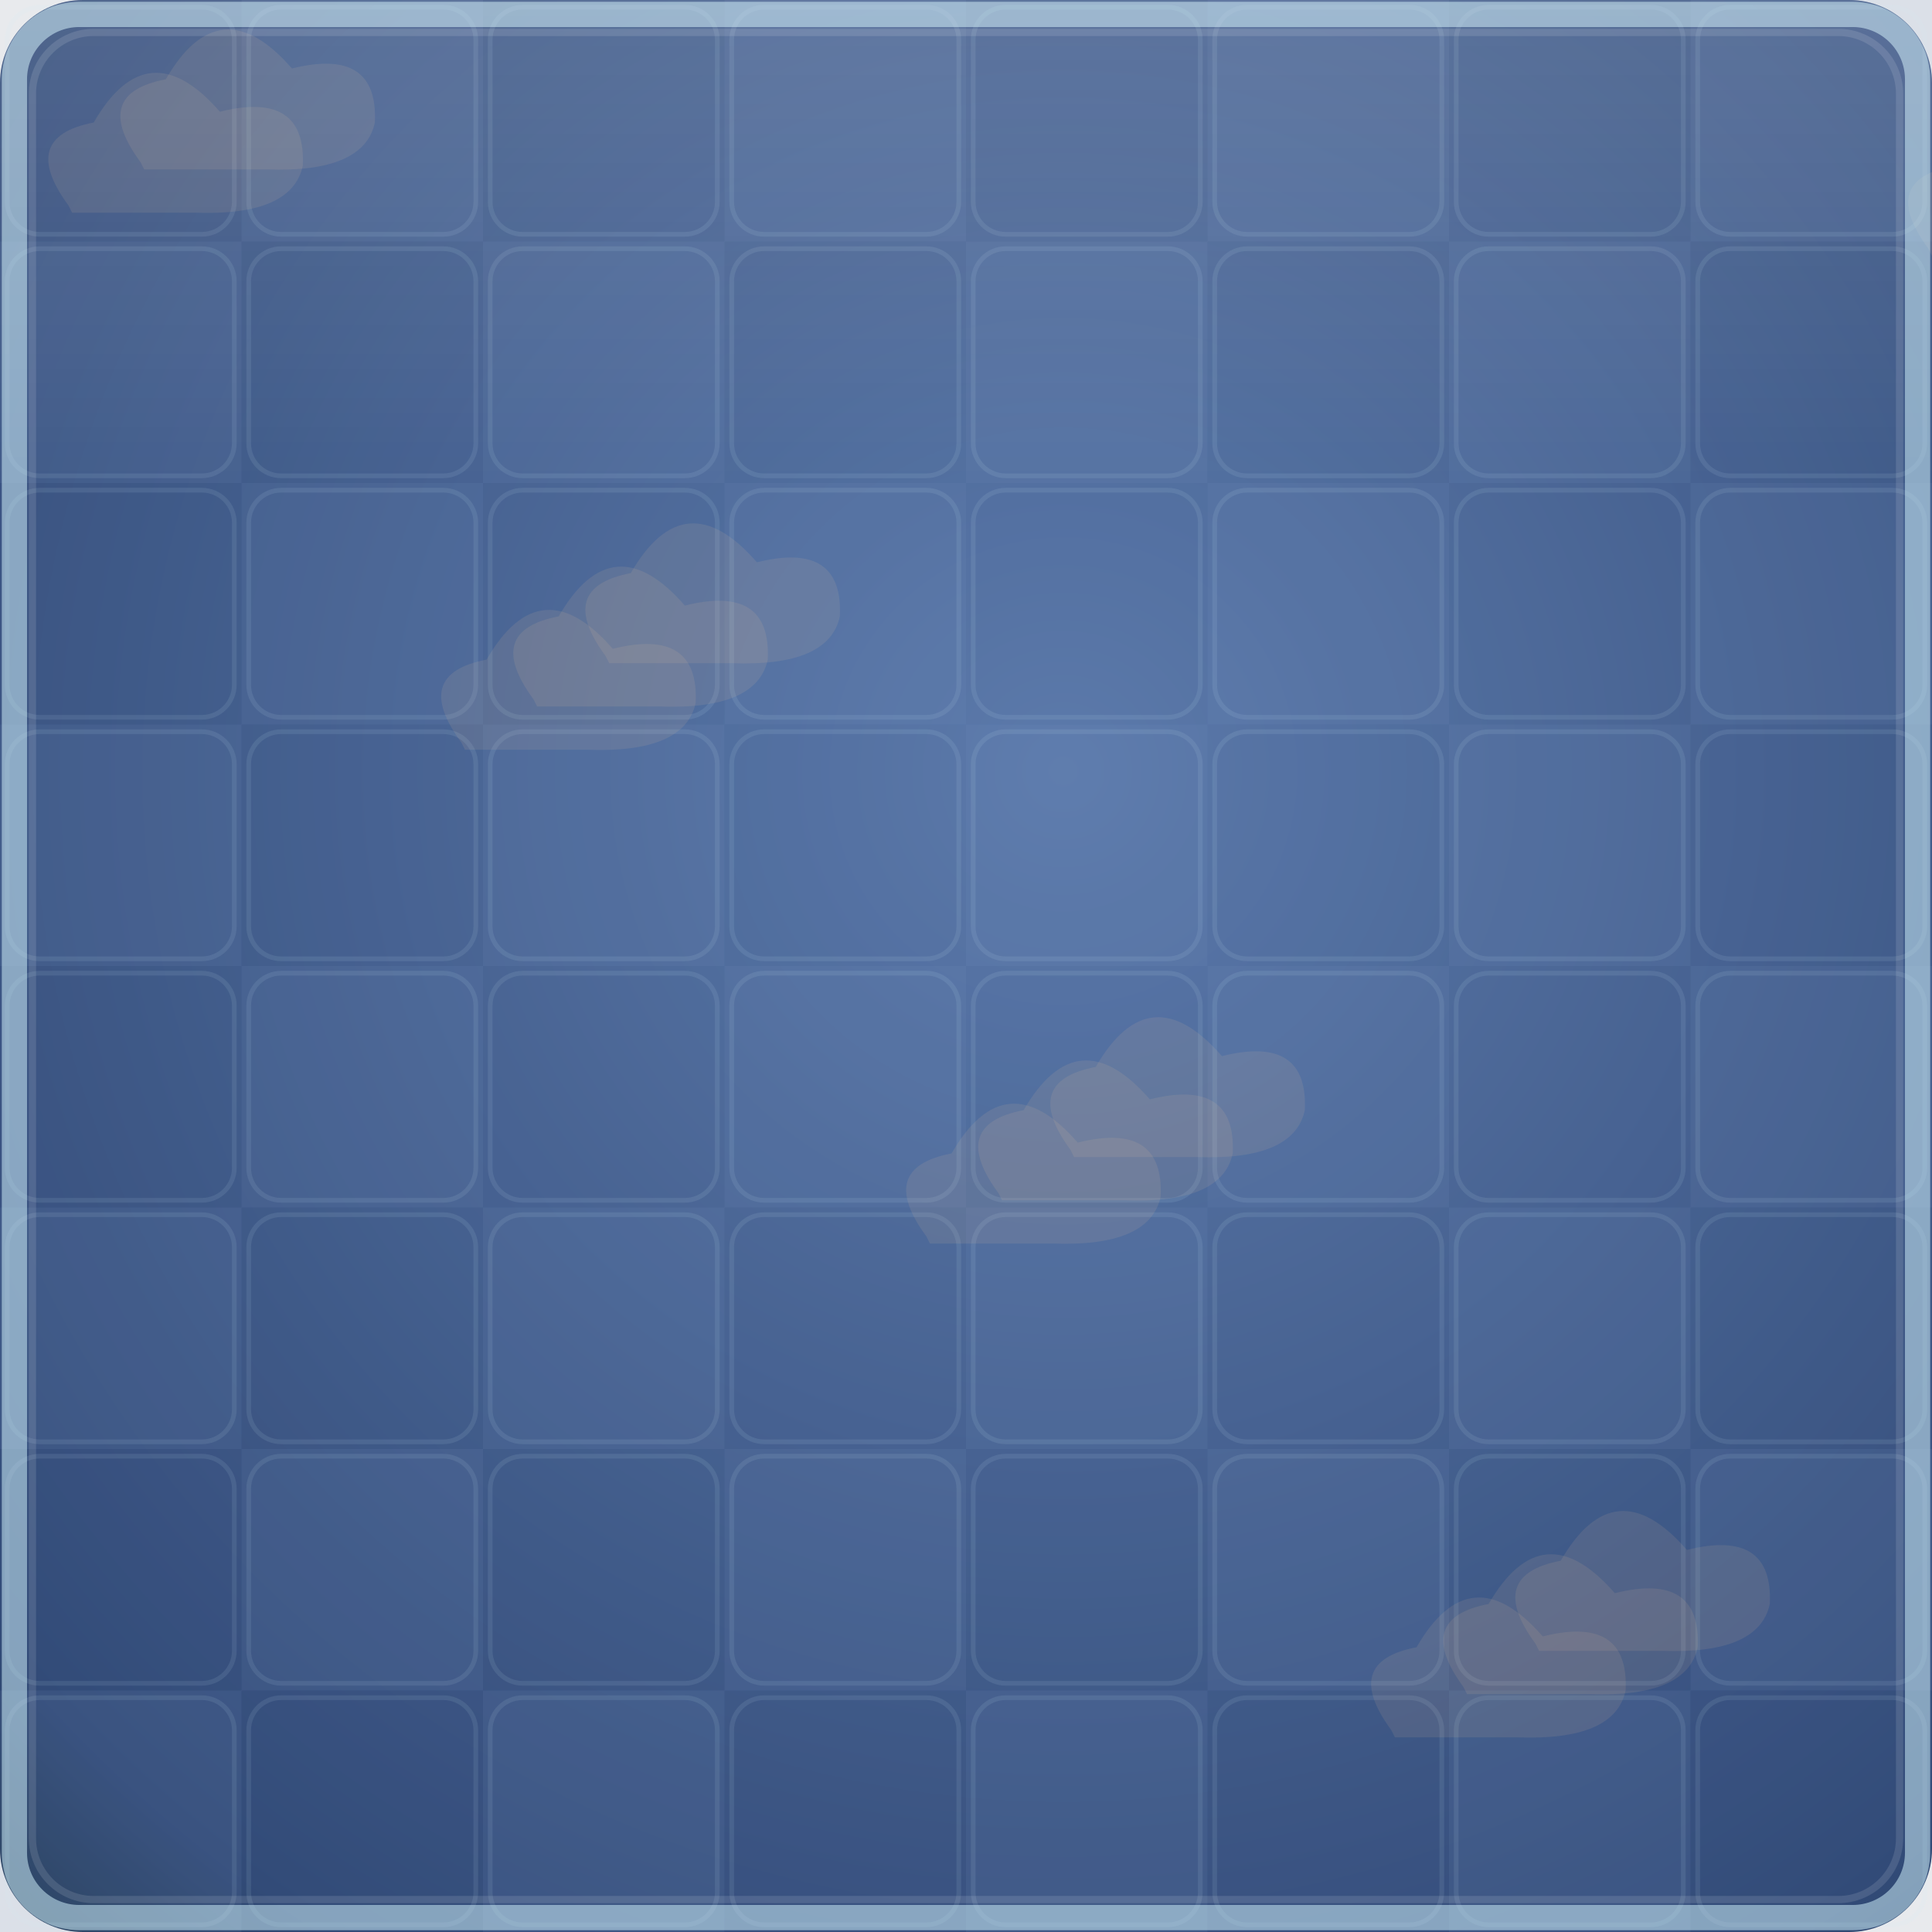
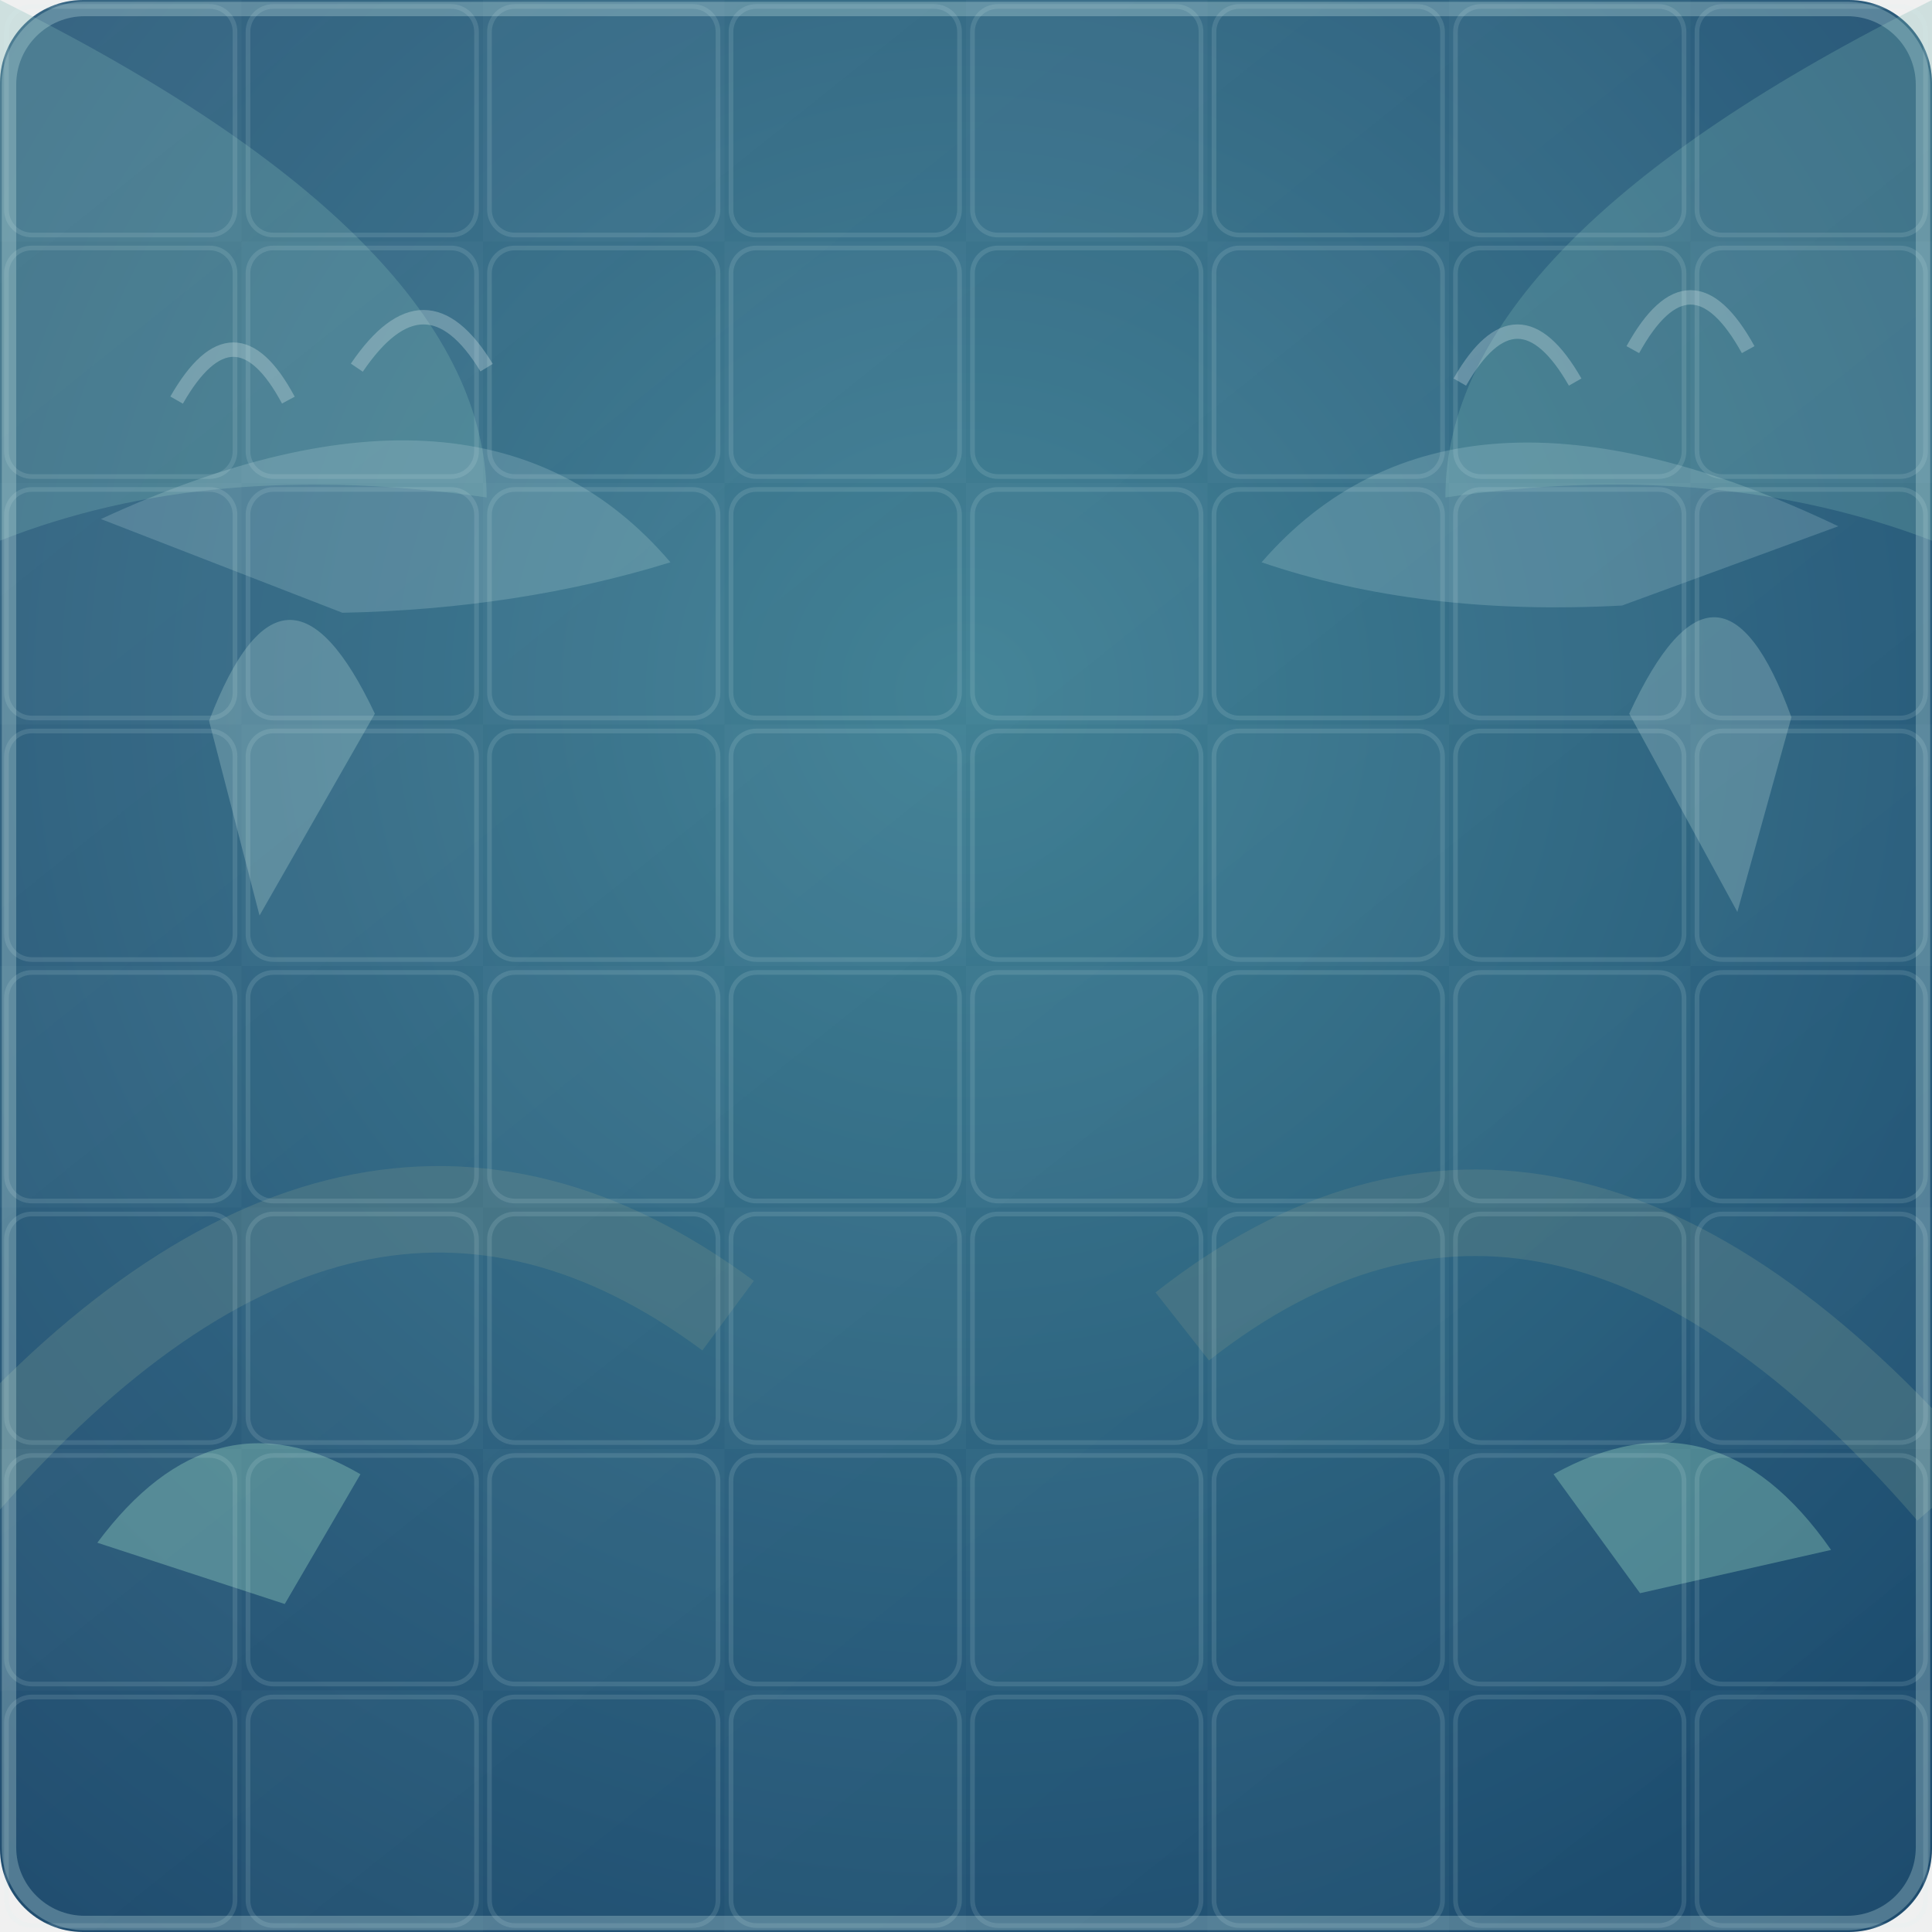
<svg xmlns="http://www.w3.org/2000/svg" width="536" height="536" viewBox="0 0 536 536">
  <defs>
-     <radialGradient id="scene" cx=".55" cy=".4" r=".85">
-       <stop stop-color="#5B79AA" />
-       <stop offset=".83" stop-color="#2F4774" />
-       <stop offset="1" stop-color="#152C3D" />
+     <radialGradient id="environment" cx=".5" cy=".36" r=".78">
+       <stop stop-color="#397C90" />
+       <stop offset=".66" stop-color="#245878" />
+       <stop offset="1" stop-color="#1A486B" />
    </radialGradient>
-     <linearGradient id="gloss" x1="0" y1="0" x2="0" y2="1">
-       <stop stop-color="#FFFFFF" stop-opacity=".13" />
-       <stop offset=".25" stop-color="#FFFFFF" stop-opacity="0" />
+     <linearGradient id="overlight" x1="0" y1="0" x2=".8" y2="1">
+       <stop stop-color="#FFFFFF" stop-opacity=".08" />
+       <stop offset="1" stop-color="#FFFFFF" stop-opacity="0" />
    </linearGradient>
  </defs>
-   <rect width="536" height="536" rx="23" fill="url(#scene)" />
-   <rect x="0" y="0" width="67" height="67" fill="#6E8EBD" opacity="0.06" />
-   <rect x="2" y="2" width="63" height="63" rx="9" fill="none" stroke="#CAEAF5" stroke-opacity=".10" stroke-width="1.3" />
-   <rect x="67" y="0" width="67" height="67" fill="#6E8EBD" opacity="0.17" />
-   <rect x="69" y="2" width="63" height="63" rx="9" fill="none" stroke="#CAEAF5" stroke-opacity=".10" stroke-width="1.3" />
-   <rect x="134" y="0" width="67" height="67" fill="#6E8EBD" opacity="0.06" />
-   <rect x="136" y="2" width="63" height="63" rx="9" fill="none" stroke="#CAEAF5" stroke-opacity=".10" stroke-width="1.3" />
-   <rect x="201" y="0" width="67" height="67" fill="#6E8EBD" opacity="0.17" />
-   <rect x="203" y="2" width="63" height="63" rx="9" fill="none" stroke="#CAEAF5" stroke-opacity=".10" stroke-width="1.3" />
-   <rect x="268" y="0" width="67" height="67" fill="#6E8EBD" opacity="0.06" />
-   <rect x="270" y="2" width="63" height="63" rx="9" fill="none" stroke="#CAEAF5" stroke-opacity=".10" stroke-width="1.3" />
-   <rect x="335" y="0" width="67" height="67" fill="#6E8EBD" opacity="0.17" />
-   <rect x="337" y="2" width="63" height="63" rx="9" fill="none" stroke="#CAEAF5" stroke-opacity=".10" stroke-width="1.3" />
-   <rect x="402" y="0" width="67" height="67" fill="#6E8EBD" opacity="0.06" />
-   <rect x="404" y="2" width="63" height="63" rx="9" fill="none" stroke="#CAEAF5" stroke-opacity=".10" stroke-width="1.3" />
-   <rect x="469" y="0" width="67" height="67" fill="#6E8EBD" opacity="0.17" />
-   <rect x="471" y="2" width="63" height="63" rx="9" fill="none" stroke="#CAEAF5" stroke-opacity=".10" stroke-width="1.3" />
-   <rect x="0" y="67" width="67" height="67" fill="#6E8EBD" opacity="0.17" />
-   <rect x="2" y="69" width="63" height="63" rx="9" fill="none" stroke="#CAEAF5" stroke-opacity=".10" stroke-width="1.3" />
-   <rect x="67" y="67" width="67" height="67" fill="#6E8EBD" opacity="0.06" />
-   <rect x="69" y="69" width="63" height="63" rx="9" fill="none" stroke="#CAEAF5" stroke-opacity=".10" stroke-width="1.3" />
-   <rect x="134" y="67" width="67" height="67" fill="#6E8EBD" opacity="0.17" />
-   <rect x="136" y="69" width="63" height="63" rx="9" fill="none" stroke="#CAEAF5" stroke-opacity=".10" stroke-width="1.3" />
-   <rect x="201" y="67" width="67" height="67" fill="#6E8EBD" opacity="0.06" />
-   <rect x="203" y="69" width="63" height="63" rx="9" fill="none" stroke="#CAEAF5" stroke-opacity=".10" stroke-width="1.3" />
-   <rect x="268" y="67" width="67" height="67" fill="#6E8EBD" opacity="0.17" />
-   <rect x="270" y="69" width="63" height="63" rx="9" fill="none" stroke="#CAEAF5" stroke-opacity=".10" stroke-width="1.3" />
-   <rect x="335" y="67" width="67" height="67" fill="#6E8EBD" opacity="0.06" />
-   <rect x="337" y="69" width="63" height="63" rx="9" fill="none" stroke="#CAEAF5" stroke-opacity=".10" stroke-width="1.3" />
-   <rect x="402" y="67" width="67" height="67" fill="#6E8EBD" opacity="0.17" />
-   <rect x="404" y="69" width="63" height="63" rx="9" fill="none" stroke="#CAEAF5" stroke-opacity=".10" stroke-width="1.3" />
-   <rect x="469" y="67" width="67" height="67" fill="#6E8EBD" opacity="0.06" />
-   <rect x="471" y="69" width="63" height="63" rx="9" fill="none" stroke="#CAEAF5" stroke-opacity=".10" stroke-width="1.3" />
-   <rect x="0" y="134" width="67" height="67" fill="#6E8EBD" opacity="0.06" />
-   <rect x="2" y="136" width="63" height="63" rx="9" fill="none" stroke="#CAEAF5" stroke-opacity=".10" stroke-width="1.3" />
-   <rect x="67" y="134" width="67" height="67" fill="#6E8EBD" opacity="0.17" />
-   <rect x="69" y="136" width="63" height="63" rx="9" fill="none" stroke="#CAEAF5" stroke-opacity=".10" stroke-width="1.3" />
-   <rect x="134" y="134" width="67" height="67" fill="#6E8EBD" opacity="0.06" />
-   <rect x="136" y="136" width="63" height="63" rx="9" fill="none" stroke="#CAEAF5" stroke-opacity=".10" stroke-width="1.3" />
-   <rect x="201" y="134" width="67" height="67" fill="#6E8EBD" opacity="0.17" />
-   <rect x="203" y="136" width="63" height="63" rx="9" fill="none" stroke="#CAEAF5" stroke-opacity=".10" stroke-width="1.3" />
-   <rect x="268" y="134" width="67" height="67" fill="#6E8EBD" opacity="0.06" />
-   <rect x="270" y="136" width="63" height="63" rx="9" fill="none" stroke="#CAEAF5" stroke-opacity=".10" stroke-width="1.3" />
-   <rect x="335" y="134" width="67" height="67" fill="#6E8EBD" opacity="0.17" />
-   <rect x="337" y="136" width="63" height="63" rx="9" fill="none" stroke="#CAEAF5" stroke-opacity=".10" stroke-width="1.3" />
-   <rect x="402" y="134" width="67" height="67" fill="#6E8EBD" opacity="0.06" />
-   <rect x="404" y="136" width="63" height="63" rx="9" fill="none" stroke="#CAEAF5" stroke-opacity=".10" stroke-width="1.3" />
-   <rect x="469" y="134" width="67" height="67" fill="#6E8EBD" opacity="0.17" />
-   <rect x="471" y="136" width="63" height="63" rx="9" fill="none" stroke="#CAEAF5" stroke-opacity=".10" stroke-width="1.3" />
-   <rect x="0" y="201" width="67" height="67" fill="#6E8EBD" opacity="0.17" />
-   <rect x="2" y="203" width="63" height="63" rx="9" fill="none" stroke="#CAEAF5" stroke-opacity=".10" stroke-width="1.3" />
-   <rect x="67" y="201" width="67" height="67" fill="#6E8EBD" opacity="0.06" />
-   <rect x="69" y="203" width="63" height="63" rx="9" fill="none" stroke="#CAEAF5" stroke-opacity=".10" stroke-width="1.3" />
-   <rect x="134" y="201" width="67" height="67" fill="#6E8EBD" opacity="0.17" />
-   <rect x="136" y="203" width="63" height="63" rx="9" fill="none" stroke="#CAEAF5" stroke-opacity=".10" stroke-width="1.3" />
-   <rect x="201" y="201" width="67" height="67" fill="#6E8EBD" opacity="0.06" />
-   <rect x="203" y="203" width="63" height="63" rx="9" fill="none" stroke="#CAEAF5" stroke-opacity=".10" stroke-width="1.3" />
-   <rect x="268" y="201" width="67" height="67" fill="#6E8EBD" opacity="0.17" />
-   <rect x="270" y="203" width="63" height="63" rx="9" fill="none" stroke="#CAEAF5" stroke-opacity=".10" stroke-width="1.3" />
-   <rect x="335" y="201" width="67" height="67" fill="#6E8EBD" opacity="0.06" />
-   <rect x="337" y="203" width="63" height="63" rx="9" fill="none" stroke="#CAEAF5" stroke-opacity=".10" stroke-width="1.3" />
-   <rect x="402" y="201" width="67" height="67" fill="#6E8EBD" opacity="0.17" />
-   <rect x="404" y="203" width="63" height="63" rx="9" fill="none" stroke="#CAEAF5" stroke-opacity=".10" stroke-width="1.3" />
-   <rect x="469" y="201" width="67" height="67" fill="#6E8EBD" opacity="0.06" />
-   <rect x="471" y="203" width="63" height="63" rx="9" fill="none" stroke="#CAEAF5" stroke-opacity=".10" stroke-width="1.3" />
-   <rect x="0" y="268" width="67" height="67" fill="#6E8EBD" opacity="0.06" />
-   <rect x="2" y="270" width="63" height="63" rx="9" fill="none" stroke="#CAEAF5" stroke-opacity=".10" stroke-width="1.3" />
-   <rect x="67" y="268" width="67" height="67" fill="#6E8EBD" opacity="0.17" />
-   <rect x="69" y="270" width="63" height="63" rx="9" fill="none" stroke="#CAEAF5" stroke-opacity=".10" stroke-width="1.3" />
-   <rect x="134" y="268" width="67" height="67" fill="#6E8EBD" opacity="0.06" />
-   <rect x="136" y="270" width="63" height="63" rx="9" fill="none" stroke="#CAEAF5" stroke-opacity=".10" stroke-width="1.3" />
-   <rect x="201" y="268" width="67" height="67" fill="#6E8EBD" opacity="0.17" />
-   <rect x="203" y="270" width="63" height="63" rx="9" fill="none" stroke="#CAEAF5" stroke-opacity=".10" stroke-width="1.3" />
-   <rect x="268" y="268" width="67" height="67" fill="#6E8EBD" opacity="0.06" />
-   <rect x="270" y="270" width="63" height="63" rx="9" fill="none" stroke="#CAEAF5" stroke-opacity=".10" stroke-width="1.3" />
-   <rect x="335" y="268" width="67" height="67" fill="#6E8EBD" opacity="0.17" />
-   <rect x="337" y="270" width="63" height="63" rx="9" fill="none" stroke="#CAEAF5" stroke-opacity=".10" stroke-width="1.3" />
-   <rect x="402" y="268" width="67" height="67" fill="#6E8EBD" opacity="0.06" />
-   <rect x="404" y="270" width="63" height="63" rx="9" fill="none" stroke="#CAEAF5" stroke-opacity=".10" stroke-width="1.3" />
-   <rect x="469" y="268" width="67" height="67" fill="#6E8EBD" opacity="0.17" />
-   <rect x="471" y="270" width="63" height="63" rx="9" fill="none" stroke="#CAEAF5" stroke-opacity=".10" stroke-width="1.3" />
-   <rect x="0" y="335" width="67" height="67" fill="#6E8EBD" opacity="0.17" />
-   <rect x="2" y="337" width="63" height="63" rx="9" fill="none" stroke="#CAEAF5" stroke-opacity=".10" stroke-width="1.3" />
-   <rect x="67" y="335" width="67" height="67" fill="#6E8EBD" opacity="0.06" />
-   <rect x="69" y="337" width="63" height="63" rx="9" fill="none" stroke="#CAEAF5" stroke-opacity=".10" stroke-width="1.3" />
-   <rect x="134" y="335" width="67" height="67" fill="#6E8EBD" opacity="0.17" />
-   <rect x="136" y="337" width="63" height="63" rx="9" fill="none" stroke="#CAEAF5" stroke-opacity=".10" stroke-width="1.3" />
-   <rect x="201" y="335" width="67" height="67" fill="#6E8EBD" opacity="0.06" />
-   <rect x="203" y="337" width="63" height="63" rx="9" fill="none" stroke="#CAEAF5" stroke-opacity=".10" stroke-width="1.3" />
-   <rect x="268" y="335" width="67" height="67" fill="#6E8EBD" opacity="0.17" />
-   <rect x="270" y="337" width="63" height="63" rx="9" fill="none" stroke="#CAEAF5" stroke-opacity=".10" stroke-width="1.3" />
-   <rect x="335" y="335" width="67" height="67" fill="#6E8EBD" opacity="0.06" />
-   <rect x="337" y="337" width="63" height="63" rx="9" fill="none" stroke="#CAEAF5" stroke-opacity=".10" stroke-width="1.3" />
-   <rect x="402" y="335" width="67" height="67" fill="#6E8EBD" opacity="0.17" />
-   <rect x="404" y="337" width="63" height="63" rx="9" fill="none" stroke="#CAEAF5" stroke-opacity=".10" stroke-width="1.3" />
-   <rect x="469" y="335" width="67" height="67" fill="#6E8EBD" opacity="0.06" />
-   <rect x="471" y="337" width="63" height="63" rx="9" fill="none" stroke="#CAEAF5" stroke-opacity=".10" stroke-width="1.3" />
-   <rect x="0" y="402" width="67" height="67" fill="#6E8EBD" opacity="0.06" />
-   <rect x="2" y="404" width="63" height="63" rx="9" fill="none" stroke="#CAEAF5" stroke-opacity=".10" stroke-width="1.3" />
-   <rect x="67" y="402" width="67" height="67" fill="#6E8EBD" opacity="0.17" />
-   <rect x="69" y="404" width="63" height="63" rx="9" fill="none" stroke="#CAEAF5" stroke-opacity=".10" stroke-width="1.3" />
-   <rect x="134" y="402" width="67" height="67" fill="#6E8EBD" opacity="0.06" />
-   <rect x="136" y="404" width="63" height="63" rx="9" fill="none" stroke="#CAEAF5" stroke-opacity=".10" stroke-width="1.3" />
-   <rect x="201" y="402" width="67" height="67" fill="#6E8EBD" opacity="0.17" />
-   <rect x="203" y="404" width="63" height="63" rx="9" fill="none" stroke="#CAEAF5" stroke-opacity=".10" stroke-width="1.3" />
-   <rect x="268" y="402" width="67" height="67" fill="#6E8EBD" opacity="0.06" />
-   <rect x="270" y="404" width="63" height="63" rx="9" fill="none" stroke="#CAEAF5" stroke-opacity=".10" stroke-width="1.3" />
-   <rect x="335" y="402" width="67" height="67" fill="#6E8EBD" opacity="0.17" />
-   <rect x="337" y="404" width="63" height="63" rx="9" fill="none" stroke="#CAEAF5" stroke-opacity=".10" stroke-width="1.3" />
-   <rect x="402" y="402" width="67" height="67" fill="#6E8EBD" opacity="0.06" />
-   <rect x="404" y="404" width="63" height="63" rx="9" fill="none" stroke="#CAEAF5" stroke-opacity=".10" stroke-width="1.3" />
-   <rect x="469" y="402" width="67" height="67" fill="#6E8EBD" opacity="0.17" />
-   <rect x="471" y="404" width="63" height="63" rx="9" fill="none" stroke="#CAEAF5" stroke-opacity=".10" stroke-width="1.3" />
-   <rect x="0" y="469" width="67" height="67" fill="#6E8EBD" opacity="0.17" />
-   <rect x="2" y="471" width="63" height="63" rx="9" fill="none" stroke="#CAEAF5" stroke-opacity=".10" stroke-width="1.3" />
-   <rect x="67" y="469" width="67" height="67" fill="#6E8EBD" opacity="0.06" />
-   <rect x="69" y="471" width="63" height="63" rx="9" fill="none" stroke="#CAEAF5" stroke-opacity=".10" stroke-width="1.3" />
-   <rect x="134" y="469" width="67" height="67" fill="#6E8EBD" opacity="0.17" />
-   <rect x="136" y="471" width="63" height="63" rx="9" fill="none" stroke="#CAEAF5" stroke-opacity=".10" stroke-width="1.3" />
-   <rect x="201" y="469" width="67" height="67" fill="#6E8EBD" opacity="0.06" />
-   <rect x="203" y="471" width="63" height="63" rx="9" fill="none" stroke="#CAEAF5" stroke-opacity=".10" stroke-width="1.3" />
-   <rect x="268" y="469" width="67" height="67" fill="#6E8EBD" opacity="0.17" />
-   <rect x="270" y="471" width="63" height="63" rx="9" fill="none" stroke="#CAEAF5" stroke-opacity=".10" stroke-width="1.3" />
-   <rect x="335" y="469" width="67" height="67" fill="#6E8EBD" opacity="0.06" />
-   <rect x="337" y="471" width="63" height="63" rx="9" fill="none" stroke="#CAEAF5" stroke-opacity=".10" stroke-width="1.3" />
-   <rect x="402" y="469" width="67" height="67" fill="#6E8EBD" opacity="0.17" />
-   <rect x="404" y="471" width="63" height="63" rx="9" fill="none" stroke="#CAEAF5" stroke-opacity=".10" stroke-width="1.3" />
-   <rect x="469" y="469" width="67" height="67" fill="#6E8EBD" opacity="0.06" />
-   <rect x="471" y="471" width="63" height="63" rx="9" fill="none" stroke="#CAEAF5" stroke-opacity=".10" stroke-width="1.3" />
-   <path d="M39 45q-14 -19 7 -23q15 -26 35 -3q24 -6 23 15q-3 14 -30 13h-34z" fill="#FFCE98" opacity=".10" />
-   <path d="M168 182q-14 -19 7 -23q15 -26 35 -3q24 -6 23 15q-3 14 -30 13h-34z" fill="#FFCE98" opacity=".10" />
-   <path d="M297 319q-14 -19 7 -23q15 -26 35 -3q24 -6 23 15q-3 14 -30 13h-34z" fill="#FFCE98" opacity=".10" />
-   <path d="M426 456q-14 -19 7 -23q15 -26 35 -3q24 -6 23 15q-3 14 -30 13h-34z" fill="#FFCE98" opacity=".10" />
-   <path d="M19 57q-14 -19 7 -23q15 -26 35 -3q24 -6 23 15q-3 14 -30 13h-34z" fill="#FFCE98" opacity=".10" />
-   <path d="M148 194q-14 -19 7 -23q15 -26 35 -3q24 -6 23 15q-3 14 -30 13h-34z" fill="#FFCE98" opacity=".10" />
-   <path d="M277 331q-14 -19 7 -23q15 -26 35 -3q24 -6 23 15q-3 14 -30 13h-34z" fill="#FFCE98" opacity=".10" />
-   <path d="M406 468q-14 -19 7 -23q15 -26 35 -3q24 -6 23 15q-3 14 -30 13h-34z" fill="#FFCE98" opacity=".10" />
-   <path d="M535 69q-14 -19 7 -23q15 -26 35 -3q24 -6 23 15q-3 14 -30 13h-34z" fill="#FFCE98" opacity=".10" />
-   <path d="M128 206q-14 -19 7 -23q15 -26 35 -3q24 -6 23 15q-3 14 -30 13h-34z" fill="#FFCE98" opacity=".10" />
-   <path d="M257 343q-14 -19 7 -23q15 -26 35 -3q24 -6 23 15q-3 14 -30 13h-34z" fill="#FFCE98" opacity=".10" />
-   <path d="M386 480q-14 -19 7 -23q15 -26 35 -3q24 -6 23 15q-3 14 -30 13h-34z" fill="#FFCE98" opacity=".10" />
-   <rect x="4" y="4" width="528" height="528" rx="18" fill="none" stroke="#CAEAF5" stroke-opacity=".55" stroke-width="7" />
-   <rect x="9" y="9" width="518" height="518" rx="17" fill="none" stroke="#FFFFFF" stroke-opacity=".12" stroke-width="2" />
-   <rect width="536" height="536" rx="23" fill="url(#gloss)" />
+   <rect width="536" height="536" rx="23" fill="url(#environment)" />
+   <path d="M0 0q135 67 135 138Q58 127 0 150ZM536 0Q401 67 401 138q75-11 135 12Z" fill="#78B5AF" opacity=".28" />
+   <path d="M-10 412q108-124 212-47m339 49q-110-127-213-46" stroke="#557E83" stroke-width="24" fill="none" opacity=".47" />
+   <path d="M27 428Q59 385 100 409l-21 36m429-15q-32-46-77-21l24 33" fill="#8DCBB9" opacity=".4" />
+   <path d="M28 144Q134 95 186 156Q144 169 95 170M510 146Q403 95 350 156Q394 171 450 168" fill="#D7F5F4" opacity=".18" />
+   <path d="M58 200q21-55 46-2l-32 56Zm394-2q25-54 45 1l-15 54Z" fill="#C4E4DF" opacity=".26" />
+   <path d="M49 111q16-28 31 0m19-9q19-28 36 0m270 4q16-28 32 0m16-9q16-29 32 0" fill="none" stroke="#EDF9F9" stroke-width="4" opacity=".27" />
+   <rect width="536" height="536" rx="23" fill="url(#overlight)" />
+   <g>
+     <rect x="0" y="0" width="67" height="67" fill="#D8F4F3" opacity=".025" />
+     <rect x="1.8" y="1.8" width="63.4" height="63.4" rx="7" fill="none" stroke="#D8F4F3" stroke-opacity=".13" stroke-width="1.3" />
+     <rect x="68.8" y="1.8" width="63.4" height="63.4" rx="7" fill="none" stroke="#D8F4F3" stroke-opacity=".13" stroke-width="1.3" />
+     <rect x="134" y="0" width="67" height="67" fill="#D8F4F3" opacity=".025" />
+     <rect x="135.8" y="1.8" width="63.4" height="63.4" rx="7" fill="none" stroke="#D8F4F3" stroke-opacity=".13" stroke-width="1.3" />
+     <rect x="202.8" y="1.8" width="63.4" height="63.4" rx="7" fill="none" stroke="#D8F4F3" stroke-opacity=".13" stroke-width="1.3" />
+     <rect x="268" y="0" width="67" height="67" fill="#D8F4F3" opacity=".025" />
+     <rect x="269.8" y="1.8" width="63.4" height="63.4" rx="7" fill="none" stroke="#D8F4F3" stroke-opacity=".13" stroke-width="1.3" />
+     <rect x="336.8" y="1.8" width="63.4" height="63.4" rx="7" fill="none" stroke="#D8F4F3" stroke-opacity=".13" stroke-width="1.3" />
+     <rect x="402" y="0" width="67" height="67" fill="#D8F4F3" opacity=".025" />
+     <rect x="403.8" y="1.8" width="63.4" height="63.4" rx="7" fill="none" stroke="#D8F4F3" stroke-opacity=".13" stroke-width="1.3" />
+     <rect x="470.8" y="1.8" width="63.4" height="63.4" rx="7" fill="none" stroke="#D8F4F3" stroke-opacity=".13" stroke-width="1.3" />
+     <rect x="1.8" y="68.8" width="63.4" height="63.4" rx="7" fill="none" stroke="#D8F4F3" stroke-opacity=".13" stroke-width="1.3" />
+     <rect x="67" y="67" width="67" height="67" fill="#D8F4F3" opacity=".025" />
+     <rect x="68.8" y="68.8" width="63.4" height="63.4" rx="7" fill="none" stroke="#D8F4F3" stroke-opacity=".13" stroke-width="1.3" />
+     <rect x="135.8" y="68.8" width="63.4" height="63.4" rx="7" fill="none" stroke="#D8F4F3" stroke-opacity=".13" stroke-width="1.3" />
+     <rect x="201" y="67" width="67" height="67" fill="#D8F4F3" opacity=".025" />
+     <rect x="202.8" y="68.8" width="63.4" height="63.4" rx="7" fill="none" stroke="#D8F4F3" stroke-opacity=".13" stroke-width="1.3" />
+     <rect x="269.8" y="68.8" width="63.4" height="63.4" rx="7" fill="none" stroke="#D8F4F3" stroke-opacity=".13" stroke-width="1.3" />
+     <rect x="335" y="67" width="67" height="67" fill="#D8F4F3" opacity=".025" />
+     <rect x="336.8" y="68.8" width="63.4" height="63.4" rx="7" fill="none" stroke="#D8F4F3" stroke-opacity=".13" stroke-width="1.3" />
+     <rect x="403.8" y="68.8" width="63.4" height="63.4" rx="7" fill="none" stroke="#D8F4F3" stroke-opacity=".13" stroke-width="1.3" />
+     <rect x="469" y="67" width="67" height="67" fill="#D8F4F3" opacity=".025" />
+     <rect x="470.8" y="68.8" width="63.4" height="63.4" rx="7" fill="none" stroke="#D8F4F3" stroke-opacity=".13" stroke-width="1.3" />
+     <rect x="0" y="134" width="67" height="67" fill="#D8F4F3" opacity=".025" />
+     <rect x="1.8" y="135.8" width="63.4" height="63.4" rx="7" fill="none" stroke="#D8F4F3" stroke-opacity=".13" stroke-width="1.3" />
+     <rect x="68.8" y="135.8" width="63.4" height="63.4" rx="7" fill="none" stroke="#D8F4F3" stroke-opacity=".13" stroke-width="1.3" />
+     <rect x="134" y="134" width="67" height="67" fill="#D8F4F3" opacity=".025" />
+     <rect x="135.8" y="135.8" width="63.4" height="63.4" rx="7" fill="none" stroke="#D8F4F3" stroke-opacity=".13" stroke-width="1.3" />
+     <rect x="202.8" y="135.8" width="63.4" height="63.4" rx="7" fill="none" stroke="#D8F4F3" stroke-opacity=".13" stroke-width="1.3" />
+     <rect x="268" y="134" width="67" height="67" fill="#D8F4F3" opacity=".025" />
+     <rect x="269.8" y="135.8" width="63.4" height="63.4" rx="7" fill="none" stroke="#D8F4F3" stroke-opacity=".13" stroke-width="1.3" />
+     <rect x="336.8" y="135.8" width="63.4" height="63.4" rx="7" fill="none" stroke="#D8F4F3" stroke-opacity=".13" stroke-width="1.3" />
+     <rect x="402" y="134" width="67" height="67" fill="#D8F4F3" opacity=".025" />
+     <rect x="403.8" y="135.8" width="63.4" height="63.4" rx="7" fill="none" stroke="#D8F4F3" stroke-opacity=".13" stroke-width="1.3" />
+     <rect x="470.8" y="135.8" width="63.4" height="63.4" rx="7" fill="none" stroke="#D8F4F3" stroke-opacity=".13" stroke-width="1.3" />
+     <rect x="1.8" y="202.8" width="63.4" height="63.4" rx="7" fill="none" stroke="#D8F4F3" stroke-opacity=".13" stroke-width="1.3" />
+     <rect x="67" y="201" width="67" height="67" fill="#D8F4F3" opacity=".025" />
+     <rect x="68.8" y="202.8" width="63.4" height="63.4" rx="7" fill="none" stroke="#D8F4F3" stroke-opacity=".13" stroke-width="1.3" />
+     <rect x="135.8" y="202.8" width="63.4" height="63.4" rx="7" fill="none" stroke="#D8F4F3" stroke-opacity=".13" stroke-width="1.3" />
+     <rect x="201" y="201" width="67" height="67" fill="#D8F4F3" opacity=".025" />
+     <rect x="202.8" y="202.8" width="63.4" height="63.4" rx="7" fill="none" stroke="#D8F4F3" stroke-opacity=".13" stroke-width="1.3" />
+     <rect x="269.8" y="202.8" width="63.4" height="63.4" rx="7" fill="none" stroke="#D8F4F3" stroke-opacity=".13" stroke-width="1.3" />
+     <rect x="335" y="201" width="67" height="67" fill="#D8F4F3" opacity=".025" />
+     <rect x="336.8" y="202.8" width="63.4" height="63.4" rx="7" fill="none" stroke="#D8F4F3" stroke-opacity=".13" stroke-width="1.3" />
+     <rect x="403.8" y="202.8" width="63.4" height="63.4" rx="7" fill="none" stroke="#D8F4F3" stroke-opacity=".13" stroke-width="1.3" />
+     <rect x="469" y="201" width="67" height="67" fill="#D8F4F3" opacity=".025" />
+     <rect x="470.8" y="202.8" width="63.4" height="63.4" rx="7" fill="none" stroke="#D8F4F3" stroke-opacity=".13" stroke-width="1.3" />
+     <rect x="0" y="268" width="67" height="67" fill="#D8F4F3" opacity=".025" />
+     <rect x="1.8" y="269.8" width="63.4" height="63.4" rx="7" fill="none" stroke="#D8F4F3" stroke-opacity=".13" stroke-width="1.3" />
+     <rect x="68.8" y="269.8" width="63.4" height="63.4" rx="7" fill="none" stroke="#D8F4F3" stroke-opacity=".13" stroke-width="1.3" />
+     <rect x="134" y="268" width="67" height="67" fill="#D8F4F3" opacity=".025" />
+     <rect x="135.8" y="269.8" width="63.4" height="63.4" rx="7" fill="none" stroke="#D8F4F3" stroke-opacity=".13" stroke-width="1.3" />
+     <rect x="202.8" y="269.8" width="63.4" height="63.4" rx="7" fill="none" stroke="#D8F4F3" stroke-opacity=".13" stroke-width="1.3" />
+     <rect x="268" y="268" width="67" height="67" fill="#D8F4F3" opacity=".025" />
+     <rect x="269.8" y="269.8" width="63.4" height="63.4" rx="7" fill="none" stroke="#D8F4F3" stroke-opacity=".13" stroke-width="1.3" />
+     <rect x="336.8" y="269.8" width="63.4" height="63.4" rx="7" fill="none" stroke="#D8F4F3" stroke-opacity=".13" stroke-width="1.3" />
+     <rect x="402" y="268" width="67" height="67" fill="#D8F4F3" opacity=".025" />
+     <rect x="403.8" y="269.8" width="63.4" height="63.4" rx="7" fill="none" stroke="#D8F4F3" stroke-opacity=".13" stroke-width="1.3" />
+     <rect x="470.8" y="269.8" width="63.4" height="63.4" rx="7" fill="none" stroke="#D8F4F3" stroke-opacity=".13" stroke-width="1.3" />
+     <rect x="1.8" y="336.8" width="63.4" height="63.4" rx="7" fill="none" stroke="#D8F4F3" stroke-opacity=".13" stroke-width="1.3" />
+     <rect x="67" y="335" width="67" height="67" fill="#D8F4F3" opacity=".025" />
+     <rect x="68.8" y="336.8" width="63.4" height="63.4" rx="7" fill="none" stroke="#D8F4F3" stroke-opacity=".13" stroke-width="1.3" />
+     <rect x="135.8" y="336.8" width="63.4" height="63.4" rx="7" fill="none" stroke="#D8F4F3" stroke-opacity=".13" stroke-width="1.3" />
+     <rect x="201" y="335" width="67" height="67" fill="#D8F4F3" opacity=".025" />
+     <rect x="202.8" y="336.8" width="63.4" height="63.4" rx="7" fill="none" stroke="#D8F4F3" stroke-opacity=".13" stroke-width="1.3" />
+     <rect x="269.8" y="336.8" width="63.4" height="63.4" rx="7" fill="none" stroke="#D8F4F3" stroke-opacity=".13" stroke-width="1.3" />
+     <rect x="335" y="335" width="67" height="67" fill="#D8F4F3" opacity=".025" />
+     <rect x="336.8" y="336.8" width="63.4" height="63.4" rx="7" fill="none" stroke="#D8F4F3" stroke-opacity=".13" stroke-width="1.3" />
+     <rect x="403.8" y="336.8" width="63.4" height="63.4" rx="7" fill="none" stroke="#D8F4F3" stroke-opacity=".13" stroke-width="1.3" />
+     <rect x="469" y="335" width="67" height="67" fill="#D8F4F3" opacity=".025" />
+     <rect x="470.8" y="336.8" width="63.4" height="63.4" rx="7" fill="none" stroke="#D8F4F3" stroke-opacity=".13" stroke-width="1.3" />
+     <rect x="0" y="402" width="67" height="67" fill="#D8F4F3" opacity=".025" />
+     <rect x="1.8" y="403.8" width="63.4" height="63.4" rx="7" fill="none" stroke="#D8F4F3" stroke-opacity=".13" stroke-width="1.3" />
+     <rect x="68.8" y="403.8" width="63.4" height="63.4" rx="7" fill="none" stroke="#D8F4F3" stroke-opacity=".13" stroke-width="1.3" />
+     <rect x="134" y="402" width="67" height="67" fill="#D8F4F3" opacity=".025" />
+     <rect x="135.8" y="403.8" width="63.4" height="63.4" rx="7" fill="none" stroke="#D8F4F3" stroke-opacity=".13" stroke-width="1.3" />
+     <rect x="202.8" y="403.8" width="63.4" height="63.4" rx="7" fill="none" stroke="#D8F4F3" stroke-opacity=".13" stroke-width="1.3" />
+     <rect x="268" y="402" width="67" height="67" fill="#D8F4F3" opacity=".025" />
+     <rect x="269.8" y="403.8" width="63.4" height="63.4" rx="7" fill="none" stroke="#D8F4F3" stroke-opacity=".13" stroke-width="1.3" />
+     <rect x="336.8" y="403.8" width="63.4" height="63.4" rx="7" fill="none" stroke="#D8F4F3" stroke-opacity=".13" stroke-width="1.3" />
+     <rect x="402" y="402" width="67" height="67" fill="#D8F4F3" opacity=".025" />
+     <rect x="403.8" y="403.8" width="63.4" height="63.4" rx="7" fill="none" stroke="#D8F4F3" stroke-opacity=".13" stroke-width="1.3" />
+     <rect x="470.8" y="403.8" width="63.4" height="63.4" rx="7" fill="none" stroke="#D8F4F3" stroke-opacity=".13" stroke-width="1.3" />
+     <rect x="1.8" y="470.8" width="63.4" height="63.4" rx="7" fill="none" stroke="#D8F4F3" stroke-opacity=".13" stroke-width="1.3" />
+     <rect x="67" y="469" width="67" height="67" fill="#D8F4F3" opacity=".025" />
+     <rect x="68.8" y="470.8" width="63.4" height="63.4" rx="7" fill="none" stroke="#D8F4F3" stroke-opacity=".13" stroke-width="1.3" />
+     <rect x="135.8" y="470.8" width="63.4" height="63.4" rx="7" fill="none" stroke="#D8F4F3" stroke-opacity=".13" stroke-width="1.3" />
+     <rect x="201" y="469" width="67" height="67" fill="#D8F4F3" opacity=".025" />
+     <rect x="202.8" y="470.8" width="63.4" height="63.4" rx="7" fill="none" stroke="#D8F4F3" stroke-opacity=".13" stroke-width="1.3" />
+     <rect x="269.8" y="470.8" width="63.4" height="63.4" rx="7" fill="none" stroke="#D8F4F3" stroke-opacity=".13" stroke-width="1.3" />
+     <rect x="335" y="469" width="67" height="67" fill="#D8F4F3" opacity=".025" />
+     <rect x="336.8" y="470.8" width="63.4" height="63.4" rx="7" fill="none" stroke="#D8F4F3" stroke-opacity=".13" stroke-width="1.3" />
+     <rect x="403.8" y="470.8" width="63.4" height="63.4" rx="7" fill="none" stroke="#D8F4F3" stroke-opacity=".13" stroke-width="1.3" />
+     <rect x="469" y="469" width="67" height="67" fill="#D8F4F3" opacity=".025" />
+     <rect x="470.8" y="470.8" width="63.4" height="63.4" rx="7" fill="none" stroke="#D8F4F3" stroke-opacity=".13" stroke-width="1.3" />
+   </g>
+   <rect x="2.5" y="2.5" width="531" height="531" rx="21" fill="none" stroke="#D8F4F3" stroke-opacity=".27" stroke-width="4" />
</svg>
